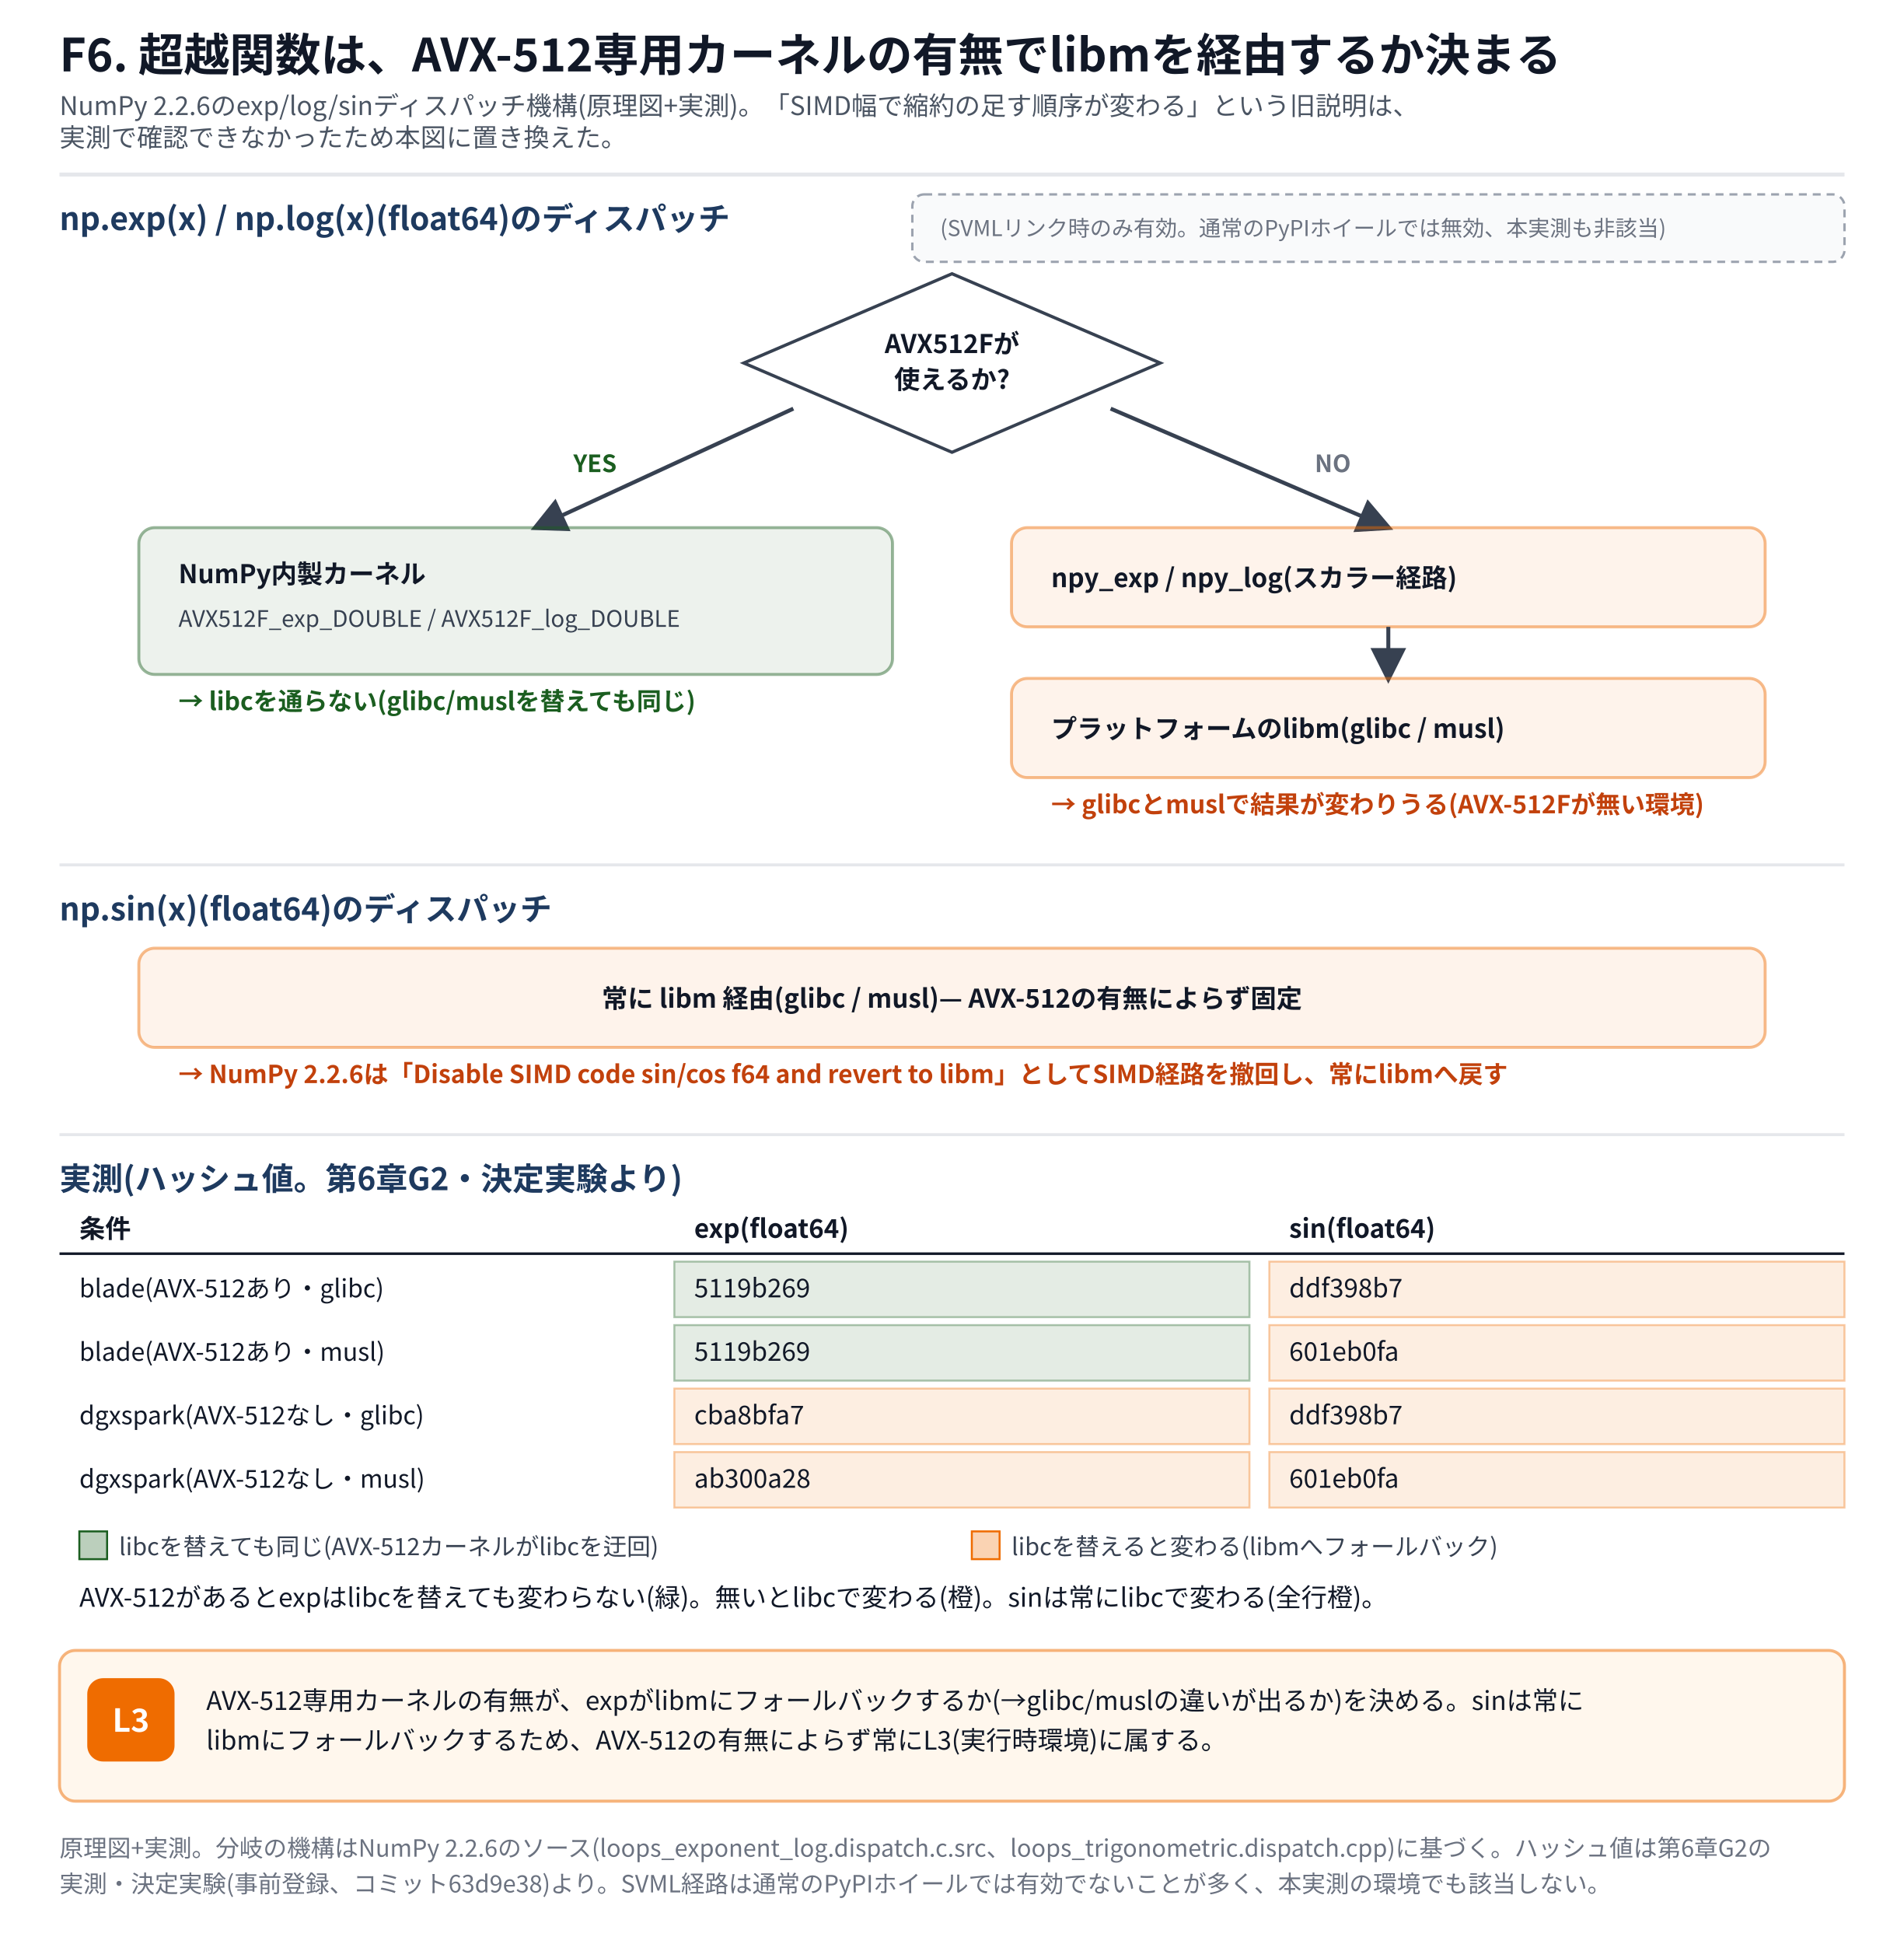
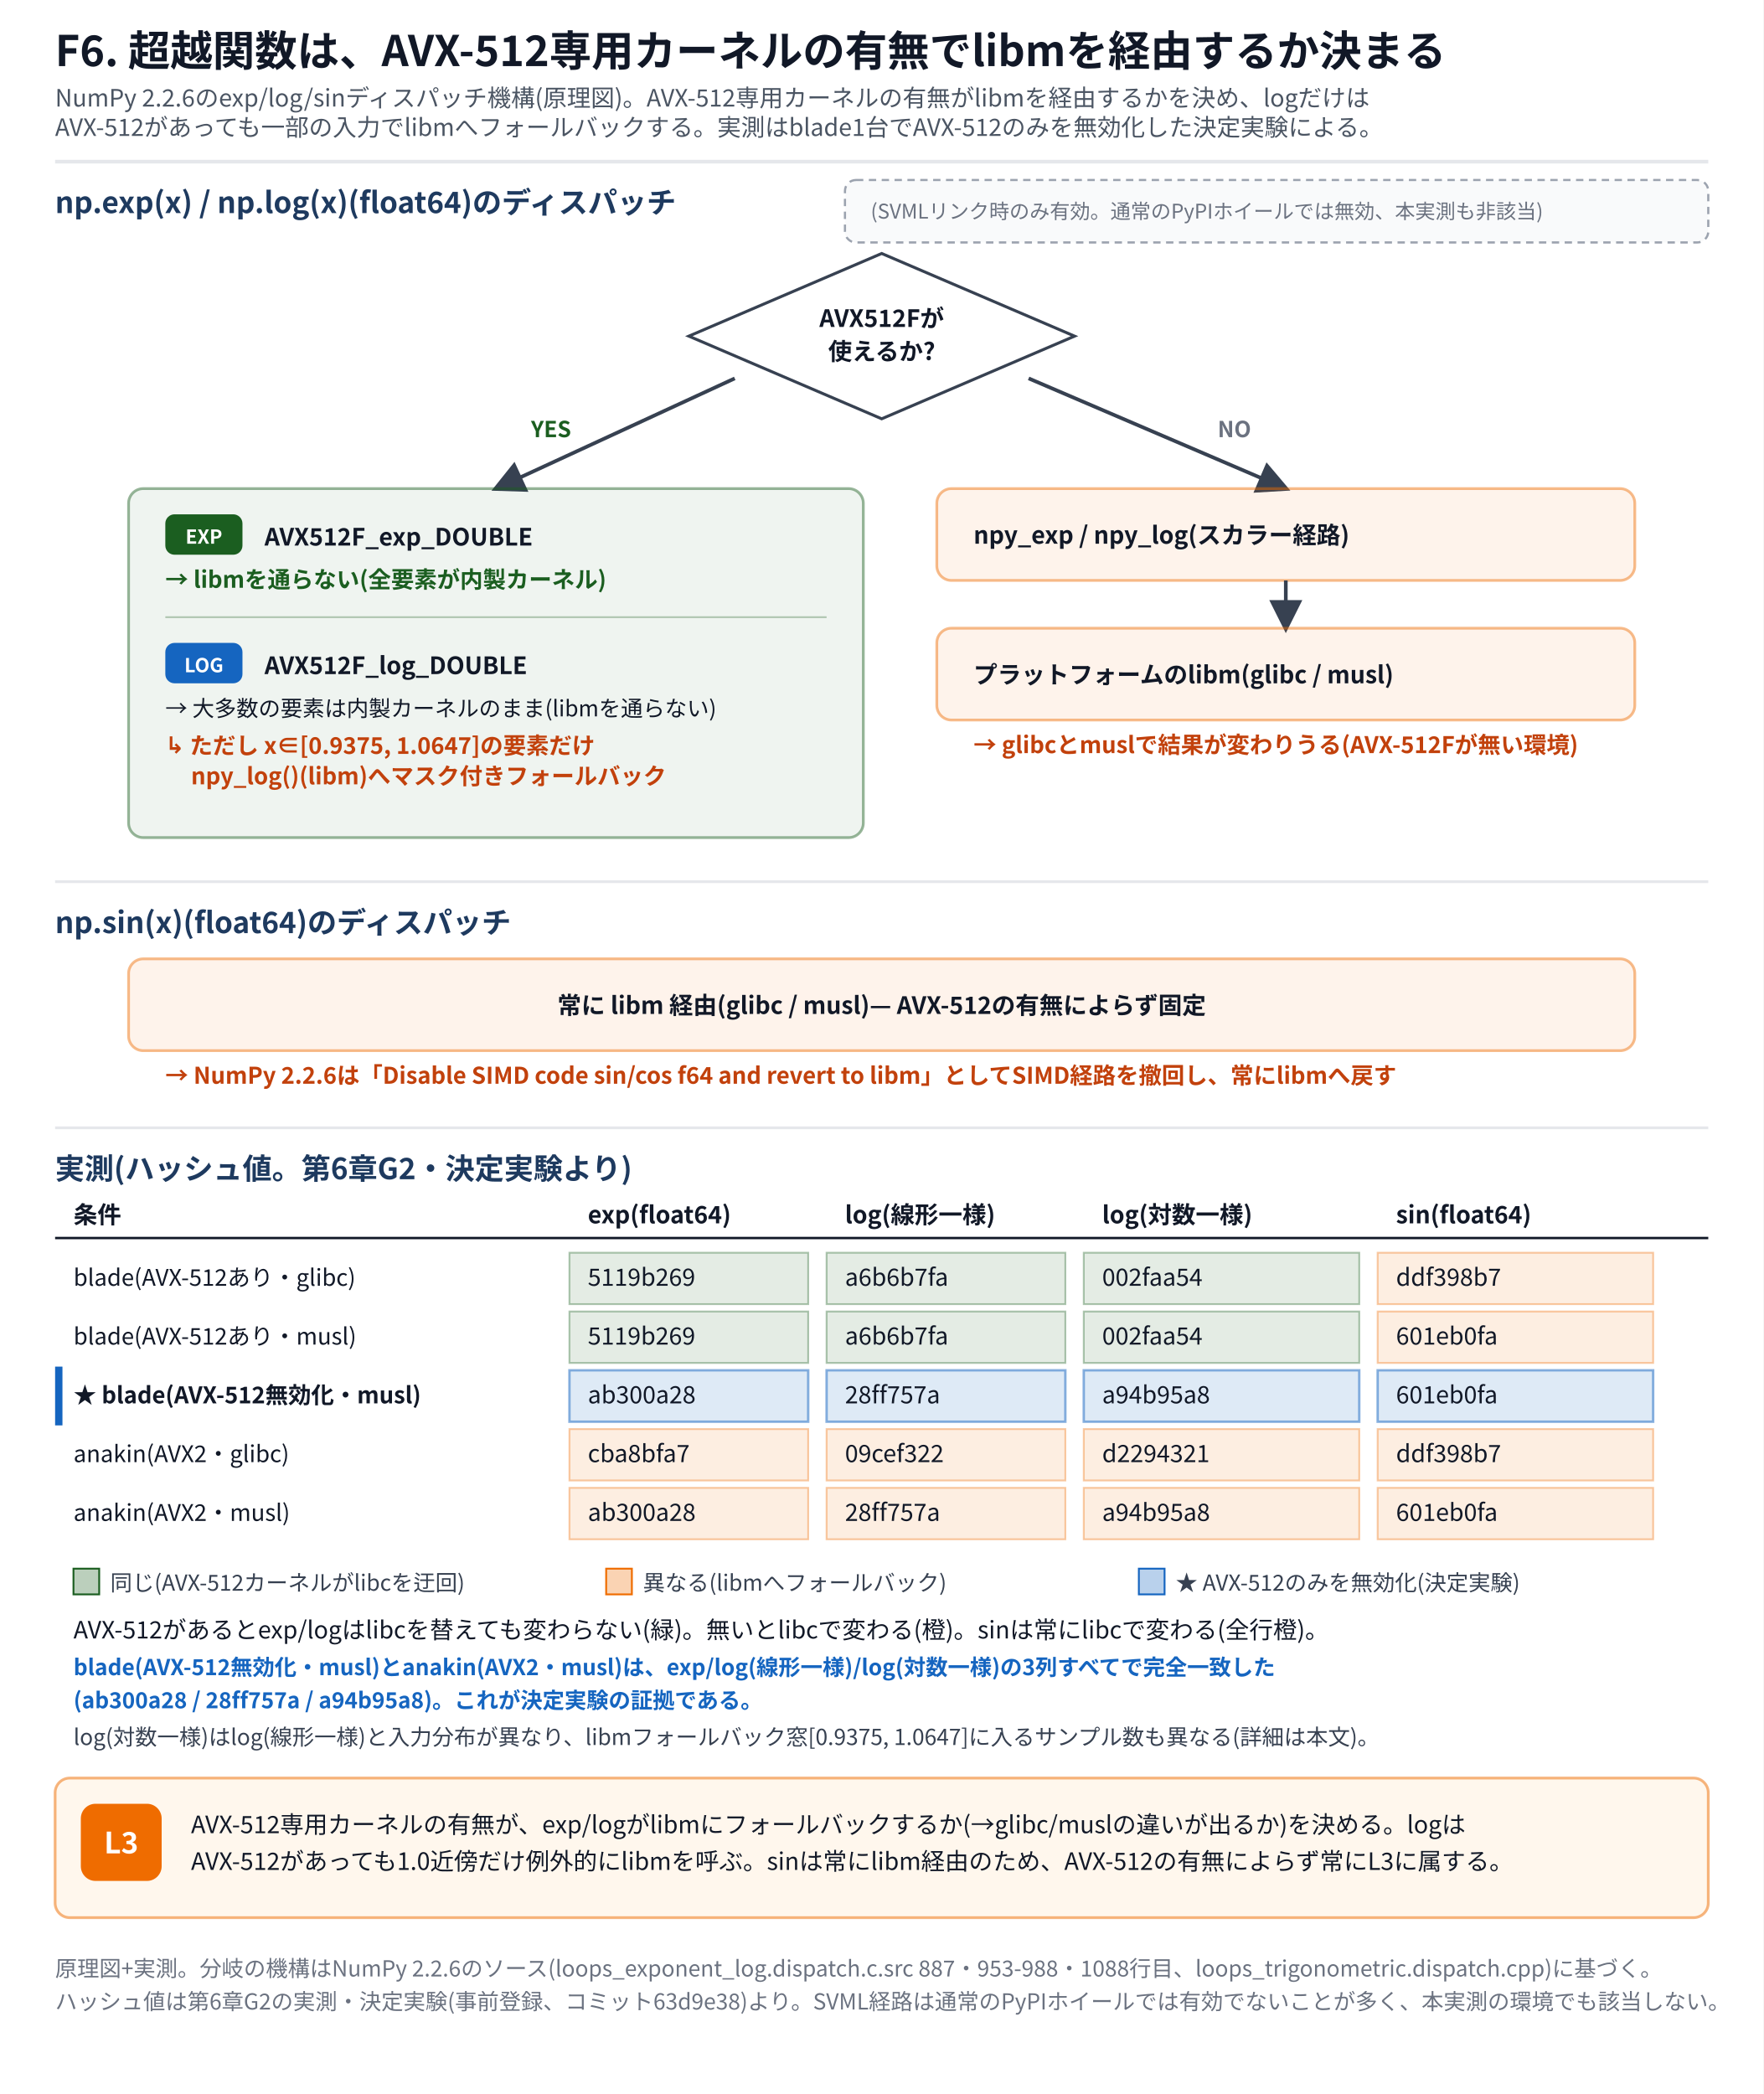
- <svg xmlns="http://www.w3.org/2000/svg" viewBox="0 0 960 980" width="960" height="980">
+ <svg xmlns="http://www.w3.org/2000/svg" viewBox="0 0 960 1140" width="960" height="1140">
  <defs>
    <marker id="arrow" viewBox="0 0 10 10" refX="8.5" refY="5" markerWidth="9" markerHeight="9" orient="auto-start-reverse">
      <path d="M0,0 L10,5 L0,10 z" fill="#374151" />
    </marker>
  </defs>
  <style>
    text { font-family: 'Noto Sans CJK JP', 'Noto Sans', sans-serif; }
    .title { font-size: 23px; font-weight: 700; fill: #111827; }
    .subtitle { font-size: 13px; fill: #4b5563; }
    .panelTitle { font-size: 16px; font-weight: 700; fill: #1e3a5f; }
    .diamond { fill: #ffffff; stroke: #374151; stroke-width: 1.6; }
    .qtext { font-size: 13px; font-weight: 700; fill: #111827; }
    .boxtext { font-size: 13px; font-weight: 700; fill: #111827; }
    .boxsub { font-size: 11.5px; fill: #374151; }
    .branchlabel { font-size: 12px; font-weight: 700; }
    .notegreen { font-size: 12.5px; font-weight: 700; fill: #1b5e20; }
    .noteorange { font-size: 12.5px; font-weight: 700; fill: #c2410c; }
+     .noteblack { font-size: 12px; fill: #111827; }
+     .chiptext { font-size: 10.5px; font-weight: 700; fill: #ffffff; }
    .svmlnote { font-size: 11px; fill: #6b7280; }
    .tablehead { font-size: 13px; font-weight: 700; fill: #111827; }
    .tablecell { font-size: 13px; fill: #111827; }
    .tablecond { font-size: 12.5px; fill: #111827; }
    .legend { font-size: 12px; fill: #374151; }
    .note { font-size: 13px; fill: #111827; }
+     .notesub { font-size: 12px; fill: #374151; }
+     .decisive { font-size: 12px; font-weight: 700; fill: #1565c0; }
    .footnote { font-size: 12px; fill: #6b7280; }
  </style>
-   <rect x="0" y="0" width="960" height="980" fill="#ffffff" />
+   <rect x="0" y="0" width="960" height="1140" fill="#ffffff" />
  <text x="30" y="36" class="title">F6. 超越関数は、AVX-512専用カーネルの有無でlibmを経由するか決まる</text>
-   <text x="30" y="58" class="subtitle">NumPy 2.2.6のexp/log/sinディスパッチ機構(原理図+実測)。「SIMD幅で縮約の足す順序が変わる」という旧説明は、</text>
-   <text x="30" y="74" class="subtitle">実測で確認できなかったため本図に置き換えた。</text>
+   <text x="30" y="58" class="subtitle">NumPy 2.2.6のexp/log/sinディスパッチ機構(原理図)。AVX-512専用カーネルの有無がlibmを経由するかを決め、logだけは</text>
+   <text x="30" y="74" class="subtitle">AVX-512があっても一部の入力でlibmへフォールバックする。実測はblade1台でAVX-512のみを無効化した決定実験による。</text>
  <line x1="30" y1="88" x2="930" y2="88" stroke="#e5e7eb" stroke-width="2" />
  <text x="30" y="116" class="panelTitle">np.exp(x) / np.log(x)(float64)のディスパッチ</text>
  <rect x="460" y="98" width="470" height="34" rx="6" fill="#f9fafb" stroke="#9ca3af" stroke-width="1.2" stroke-dasharray="4 3" />
  <text x="474" y="119" class="svmlnote">(SVMLリンク時のみ有効。通常のPyPIホイールでは無効、本実測も非該当)</text>
  <polygon points="480,138 585,183 480,228 375,183" class="diamond" />
  <text x="480" y="178" class="qtext" text-anchor="middle">AVX512Fが</text>
  <text x="480" y="196" class="qtext" text-anchor="middle">使えるか?</text>
  <line x1="400" y1="206" x2="270" y2="266" stroke="#374151" stroke-width="2" marker-end="url(#arrow)" />
  <text x="300" y="238" class="branchlabel" fill="#1b5e20" text-anchor="middle">YES</text>
  <line x1="560" y1="206" x2="700" y2="266" stroke="#374151" stroke-width="2" marker-end="url(#arrow)" />
  <text x="672" y="238" class="branchlabel" fill="#6b7280" text-anchor="middle">NO</text>
-   <rect x="70" y="266" width="380" height="74" rx="8" fill="#1b5e20" fill-opacity="0.08" stroke="#1b5e20" stroke-opacity="0.45" stroke-width="1.5" />
-   <text x="90" y="294" class="boxtext">NumPy内製カーネル</text>
-   <text x="90" y="316" class="boxsub">AVX512F_exp_DOUBLE / AVX512F_log_DOUBLE</text>
-   <text x="90" y="358" class="notegreen">→ libcを通らない(glibc/muslを替えても同じ)</text>
+   <rect x="70" y="266" width="400" height="190" rx="8" fill="#1b5e20" fill-opacity="0.07" stroke="#1b5e20" stroke-opacity="0.45" stroke-width="1.5" />
+   <rect x="90" y="280" width="42" height="22" rx="5" fill="#1b5e20" />
+   <text x="111" y="296" class="chiptext" text-anchor="middle">EXP</text>
+   <text x="144" y="297" class="boxtext">AVX512F_exp_DOUBLE</text>
+   <text x="90" y="320" class="notegreen">→ libmを通らない(全要素が内製カーネル)</text>
+   <line x1="90" y1="336" x2="450" y2="336" stroke="#1b5e20" stroke-opacity="0.3" stroke-width="1" />
+   <rect x="90" y="350" width="42" height="22" rx="5" fill="#1565c0" />
+   <text x="111" y="366" class="chiptext" text-anchor="middle">LOG</text>
+   <text x="144" y="367" class="boxtext">AVX512F_log_DOUBLE</text>
+   <text x="90" y="390" class="noteblack">→ 大多数の要素は内製カーネルのまま(libmを通らない)</text>
+   <text x="90" y="410" class="noteorange">↳ ただし x∈[0.9375, 1.0647]の要素だけ</text>
+   <text x="104" y="427" class="noteorange">npy_log()(libm)へマスク付きフォールバック</text>
  <rect x="510" y="266" width="380" height="50" rx="8" fill="#ef6c00" fill-opacity="0.08" stroke="#ef6c00" stroke-opacity="0.45" stroke-width="1.5" />
  <text x="530" y="296" class="boxtext">npy_exp / npy_log(スカラー経路)</text>
  <line x1="700" y1="316" x2="700" y2="342" stroke="#374151" stroke-width="2" marker-end="url(#arrow)" />
  <rect x="510" y="342" width="380" height="50" rx="8" fill="#ef6c00" fill-opacity="0.08" stroke="#ef6c00" stroke-opacity="0.45" stroke-width="1.5" />
  <text x="530" y="372" class="boxtext">プラットフォームのlibm(glibc / musl)</text>
  <text x="530" y="410" class="noteorange">→ glibcとmuslで結果が変わりうる(AVX-512Fが無い環境)</text>
-   <line x1="30" y1="436" x2="930" y2="436" stroke="#e5e7eb" stroke-width="1.5" />
-   <text x="30" y="464" class="panelTitle">np.sin(x)(float64)のディスパッチ</text>
-   <rect x="70" y="478" width="820" height="50" rx="8" fill="#ef6c00" fill-opacity="0.08" stroke="#ef6c00" stroke-opacity="0.45" stroke-width="1.5" />
-   <text x="480" y="508" text-anchor="middle" class="boxtext">常に libm 経由(glibc / musl)— AVX-512の有無によらず固定</text>
-   <text x="90" y="546" class="noteorange">→ NumPy 2.2.6は「Disable SIMD code sin/cos f64 and revert to libm」としてSIMD経路を撤回し、常にlibmへ戻す</text>
-   <line x1="30" y1="572" x2="930" y2="572" stroke="#e5e7eb" stroke-width="1.5" />
-   <text x="30" y="600" class="panelTitle">実測(ハッシュ値。第6章G2・決定実験より)</text>
-   <text x="40" y="624" class="tablehead">条件</text>
-   <text x="350" y="624" class="tablehead">exp(float64)</text>
-   <text x="650" y="624" class="tablehead">sin(float64)</text>
-   <line x1="30" y1="632" x2="930" y2="632" stroke="#111827" stroke-width="1.3" />
-   <text x="40" y="654" class="tablecond">blade(AVX-512あり・glibc)</text>
-   <rect x="340" y="636" width="290" height="28" fill="#1b5e20" fill-opacity="0.12" stroke="#1b5e20" stroke-opacity="0.35" />
-   <text x="350" y="654" class="tablecell">5119b269</text>
-   <rect x="640" y="636" width="290" height="28" fill="#ef6c00" fill-opacity="0.12" stroke="#ef6c00" stroke-opacity="0.35" />
-   <text x="650" y="654" class="tablecell">ddf398b7</text>
-   <text x="40" y="686" class="tablecond">blade(AVX-512あり・musl)</text>
-   <rect x="340" y="668" width="290" height="28" fill="#1b5e20" fill-opacity="0.12" stroke="#1b5e20" stroke-opacity="0.35" />
-   <text x="350" y="686" class="tablecell">5119b269</text>
-   <rect x="640" y="668" width="290" height="28" fill="#ef6c00" fill-opacity="0.12" stroke="#ef6c00" stroke-opacity="0.35" />
-   <text x="650" y="686" class="tablecell">601eb0fa</text>
-   <text x="40" y="718" class="tablecond">dgxspark(AVX-512なし・glibc)</text>
-   <rect x="340" y="700" width="290" height="28" fill="#ef6c00" fill-opacity="0.12" stroke="#ef6c00" stroke-opacity="0.35" />
-   <text x="350" y="718" class="tablecell">cba8bfa7</text>
-   <rect x="640" y="700" width="290" height="28" fill="#ef6c00" fill-opacity="0.12" stroke="#ef6c00" stroke-opacity="0.35" />
-   <text x="650" y="718" class="tablecell">ddf398b7</text>
-   <text x="40" y="750" class="tablecond">dgxspark(AVX-512なし・musl)</text>
-   <rect x="340" y="732" width="290" height="28" fill="#ef6c00" fill-opacity="0.12" stroke="#ef6c00" stroke-opacity="0.35" />
-   <text x="350" y="750" class="tablecell">ab300a28</text>
-   <rect x="640" y="732" width="290" height="28" fill="#ef6c00" fill-opacity="0.12" stroke="#ef6c00" stroke-opacity="0.35" />
-   <text x="650" y="750" class="tablecell">601eb0fa</text>
-   <rect x="40" y="772" width="14" height="14" fill="#1b5e20" fill-opacity="0.3" stroke="#1b5e20" />
-   <text x="60" y="784" class="legend">libcを替えても同じ(AVX-512カーネルがlibcを迂回)</text>
-   <rect x="490" y="772" width="14" height="14" fill="#ef6c00" fill-opacity="0.3" stroke="#ef6c00" />
-   <text x="510" y="784" class="legend">libcを替えると変わる(libmへフォールバック)</text>
-   <text x="40" y="810" class="note">AVX-512があるとexpはlibcを替えても変わらない(緑)。無いとlibcで変わる(橙)。sinは常にlibcで変わる(全行橙)。</text>
-   <rect x="30" y="832" width="900" height="76" fill="#fff7ed" stroke="#ef6c00" stroke-opacity="0.5" stroke-width="1.5" rx="8" />
-   <rect x="44" y="846" width="44" height="42" rx="8" fill="#ef6c00" />
-   <text x="66" y="873" text-anchor="middle" font-size="16" font-weight="700" fill="#ffffff" font-family="'Noto Sans CJK JP','Noto Sans',sans-serif">L3</text>
-   <text x="104" y="862" font-size="13" fill="#111827" font-family="'Noto Sans CJK JP','Noto Sans',sans-serif">AVX-512専用カーネルの有無が、expがlibmにフォールバックするか(→glibc/muslの違いが出るか)を決める。sinは常に</text>
-   <text x="104" y="882" font-size="13" fill="#111827" font-family="'Noto Sans CJK JP','Noto Sans',sans-serif">libmにフォールバックするため、AVX-512の有無によらず常にL3(実行時環境)に属する。</text>
-   <text x="30" y="936" class="footnote">原理図+実測。分岐の機構はNumPy 2.2.6のソース(loops_exponent_log.dispatch.c.src、loops_trigonometric.dispatch.cpp)に基づく。ハッシュ値は第6章G2の</text>
-   <text x="30" y="954" class="footnote">実測・決定実験(事前登録、コミット63d9e38)より。SVML経路は通常のPyPIホイールでは有効でないことが多く、本実測の環境でも該当しない。</text>
+   <line x1="30" y1="480" x2="930" y2="480" stroke="#e5e7eb" stroke-width="1.5" />
+   <text x="30" y="508" class="panelTitle">np.sin(x)(float64)のディスパッチ</text>
+   <rect x="70" y="522" width="820" height="50" rx="8" fill="#ef6c00" fill-opacity="0.08" stroke="#ef6c00" stroke-opacity="0.45" stroke-width="1.5" />
+   <text x="480" y="552" text-anchor="middle" class="boxtext">常に libm 経由(glibc / musl)— AVX-512の有無によらず固定</text>
+   <text x="90" y="590" class="noteorange">→ NumPy 2.2.6は「Disable SIMD code sin/cos f64 and revert to libm」としてSIMD経路を撤回し、常にlibmへ戻す</text>
+   <line x1="30" y1="614" x2="930" y2="614" stroke="#e5e7eb" stroke-width="1.5" />
+   <text x="30" y="642" class="panelTitle">実測(ハッシュ値。第6章G2・決定実験より)</text>
+   <text x="40" y="666" class="tablehead">条件</text>
+   <text x="320" y="666" class="tablehead">exp(float64)</text>
+   <text x="460" y="666" class="tablehead">log(線形一様)</text>
+   <text x="600" y="666" class="tablehead">log(対数一様)</text>
+   <text x="760" y="666" class="tablehead">sin(float64)</text>
+   <line x1="30" y1="674" x2="930" y2="674" stroke="#111827" stroke-width="1.3" />
+   <text x="40" y="700" class="tablecond">blade(AVX-512あり・glibc)</text>
+   <rect x="310" y="682" width="130" height="28" fill="#1b5e20" fill-opacity="0.12" stroke="#1b5e20" stroke-opacity="0.35" />
+   <text x="320" y="700" class="tablecell">5119b269</text>
+   <rect x="450" y="682" width="130" height="28" fill="#1b5e20" fill-opacity="0.12" stroke="#1b5e20" stroke-opacity="0.35" />
+   <text x="460" y="700" class="tablecell">a6b6b7fa</text>
+   <rect x="590" y="682" width="150" height="28" fill="#1b5e20" fill-opacity="0.12" stroke="#1b5e20" stroke-opacity="0.35" />
+   <text x="600" y="700" class="tablecell">002faa54</text>
+   <rect x="750" y="682" width="150" height="28" fill="#ef6c00" fill-opacity="0.12" stroke="#ef6c00" stroke-opacity="0.35" />
+   <text x="760" y="700" class="tablecell">ddf398b7</text>
+   <text x="40" y="732" class="tablecond">blade(AVX-512あり・musl)</text>
+   <rect x="310" y="714" width="130" height="28" fill="#1b5e20" fill-opacity="0.12" stroke="#1b5e20" stroke-opacity="0.35" />
+   <text x="320" y="732" class="tablecell">5119b269</text>
+   <rect x="450" y="714" width="130" height="28" fill="#1b5e20" fill-opacity="0.12" stroke="#1b5e20" stroke-opacity="0.35" />
+   <text x="460" y="732" class="tablecell">a6b6b7fa</text>
+   <rect x="590" y="714" width="150" height="28" fill="#1b5e20" fill-opacity="0.12" stroke="#1b5e20" stroke-opacity="0.35" />
+   <text x="600" y="732" class="tablecell">002faa54</text>
+   <rect x="750" y="714" width="150" height="28" fill="#ef6c00" fill-opacity="0.12" stroke="#ef6c00" stroke-opacity="0.35" />
+   <text x="760" y="732" class="tablecell">601eb0fa</text>
+   <rect x="30" y="744" width="4" height="32" fill="#1565c0" />
+   <text x="40" y="764" class="tablecond" font-weight="700">★ blade(AVX-512無効化・musl)</text>
+   <rect x="310" y="746" width="130" height="28" fill="#1565c0" fill-opacity="0.14" stroke="#1565c0" stroke-opacity="0.5" stroke-width="1.3" />
+   <text x="320" y="764" class="tablecell">ab300a28</text>
+   <rect x="450" y="746" width="130" height="28" fill="#1565c0" fill-opacity="0.14" stroke="#1565c0" stroke-opacity="0.5" stroke-width="1.3" />
+   <text x="460" y="764" class="tablecell">28ff757a</text>
+   <rect x="590" y="746" width="150" height="28" fill="#1565c0" fill-opacity="0.14" stroke="#1565c0" stroke-opacity="0.5" stroke-width="1.3" />
+   <text x="600" y="764" class="tablecell">a94b95a8</text>
+   <rect x="750" y="746" width="150" height="28" fill="#1565c0" fill-opacity="0.14" stroke="#1565c0" stroke-opacity="0.5" stroke-width="1.3" />
+   <text x="760" y="764" class="tablecell">601eb0fa</text>
+   <text x="40" y="796" class="tablecond">anakin(AVX2・glibc)</text>
+   <rect x="310" y="778" width="130" height="28" fill="#ef6c00" fill-opacity="0.12" stroke="#ef6c00" stroke-opacity="0.35" />
+   <text x="320" y="796" class="tablecell">cba8bfa7</text>
+   <rect x="450" y="778" width="130" height="28" fill="#ef6c00" fill-opacity="0.12" stroke="#ef6c00" stroke-opacity="0.35" />
+   <text x="460" y="796" class="tablecell">09cef322</text>
+   <rect x="590" y="778" width="150" height="28" fill="#ef6c00" fill-opacity="0.12" stroke="#ef6c00" stroke-opacity="0.35" />
+   <text x="600" y="796" class="tablecell">d2294321</text>
+   <rect x="750" y="778" width="150" height="28" fill="#ef6c00" fill-opacity="0.12" stroke="#ef6c00" stroke-opacity="0.35" />
+   <text x="760" y="796" class="tablecell">ddf398b7</text>
+   <text x="40" y="828" class="tablecond">anakin(AVX2・musl)</text>
+   <rect x="310" y="810" width="130" height="28" fill="#ef6c00" fill-opacity="0.12" stroke="#ef6c00" stroke-opacity="0.35" />
+   <text x="320" y="828" class="tablecell">ab300a28</text>
+   <rect x="450" y="810" width="130" height="28" fill="#ef6c00" fill-opacity="0.12" stroke="#ef6c00" stroke-opacity="0.35" />
+   <text x="460" y="828" class="tablecell">28ff757a</text>
+   <rect x="590" y="810" width="150" height="28" fill="#ef6c00" fill-opacity="0.12" stroke="#ef6c00" stroke-opacity="0.35" />
+   <text x="600" y="828" class="tablecell">a94b95a8</text>
+   <rect x="750" y="810" width="150" height="28" fill="#ef6c00" fill-opacity="0.12" stroke="#ef6c00" stroke-opacity="0.35" />
+   <text x="760" y="828" class="tablecell">601eb0fa</text>
+   <rect x="40" y="854" width="14" height="14" fill="#1b5e20" fill-opacity="0.3" stroke="#1b5e20" />
+   <text x="60" y="866" class="legend">同じ(AVX-512カーネルがlibcを迂回)</text>
+   <rect x="330" y="854" width="14" height="14" fill="#ef6c00" fill-opacity="0.3" stroke="#ef6c00" />
+   <text x="350" y="866" class="legend">異なる(libmへフォールバック)</text>
+   <rect x="620" y="854" width="14" height="14" fill="#1565c0" fill-opacity="0.3" stroke="#1565c0" />
+   <text x="640" y="866" class="legend">★ AVX-512のみを無効化(決定実験)</text>
+   <text x="40" y="892" class="note">AVX-512があるとexp/logはlibcを替えても変わらない(緑)。無いとlibcで変わる(橙)。sinは常にlibcで変わる(全行橙)。</text>
+   <text x="40" y="912" class="decisive">blade(AVX-512無効化・musl)とanakin(AVX2・musl)は、exp/log(線形一様)/log(対数一様)の3列すべてで完全一致した</text>
+   <text x="40" y="930" class="decisive">(ab300a28 / 28ff757a / a94b95a8)。これが決定実験の証拠である。</text>
+   <text x="40" y="950" class="notesub">log(対数一様)はlog(線形一様)と入力分布が異なり、libmフォールバック窓[0.9375, 1.0647]に入るサンプル数も異なる(詳細は本文)。</text>
+   <rect x="30" y="968" width="900" height="76" fill="#fff7ed" stroke="#ef6c00" stroke-opacity="0.5" stroke-width="1.5" rx="8" />
+   <rect x="44" y="982" width="44" height="42" rx="8" fill="#ef6c00" />
+   <text x="66" y="1009" text-anchor="middle" font-size="16" font-weight="700" fill="#ffffff" font-family="'Noto Sans CJK JP','Noto Sans',sans-serif">L3</text>
+   <text x="104" y="998" font-size="13" fill="#111827" font-family="'Noto Sans CJK JP','Noto Sans',sans-serif">AVX-512専用カーネルの有無が、exp/logがlibmにフォールバックするか(→glibc/muslの違いが出るか)を決める。logは</text>
+   <text x="104" y="1018" font-size="13" fill="#111827" font-family="'Noto Sans CJK JP','Noto Sans',sans-serif">AVX-512があっても1.0近傍だけ例外的にlibmを呼ぶ。sinは常にlibm経由のため、AVX-512の有無によらず常にL3に属する。</text>
+   <text x="30" y="1076" class="footnote">原理図+実測。分岐の機構はNumPy 2.2.6のソース(loops_exponent_log.dispatch.c.src 887・953-988・1088行目、loops_trigonometric.dispatch.cpp)に基づく。</text>
+   <text x="30" y="1094" class="footnote">ハッシュ値は第6章G2の実測・決定実験(事前登録、コミット63d9e38)より。SVML経路は通常のPyPIホイールでは有効でないことが多く、本実測の環境でも該当しない。</text>
</svg>
